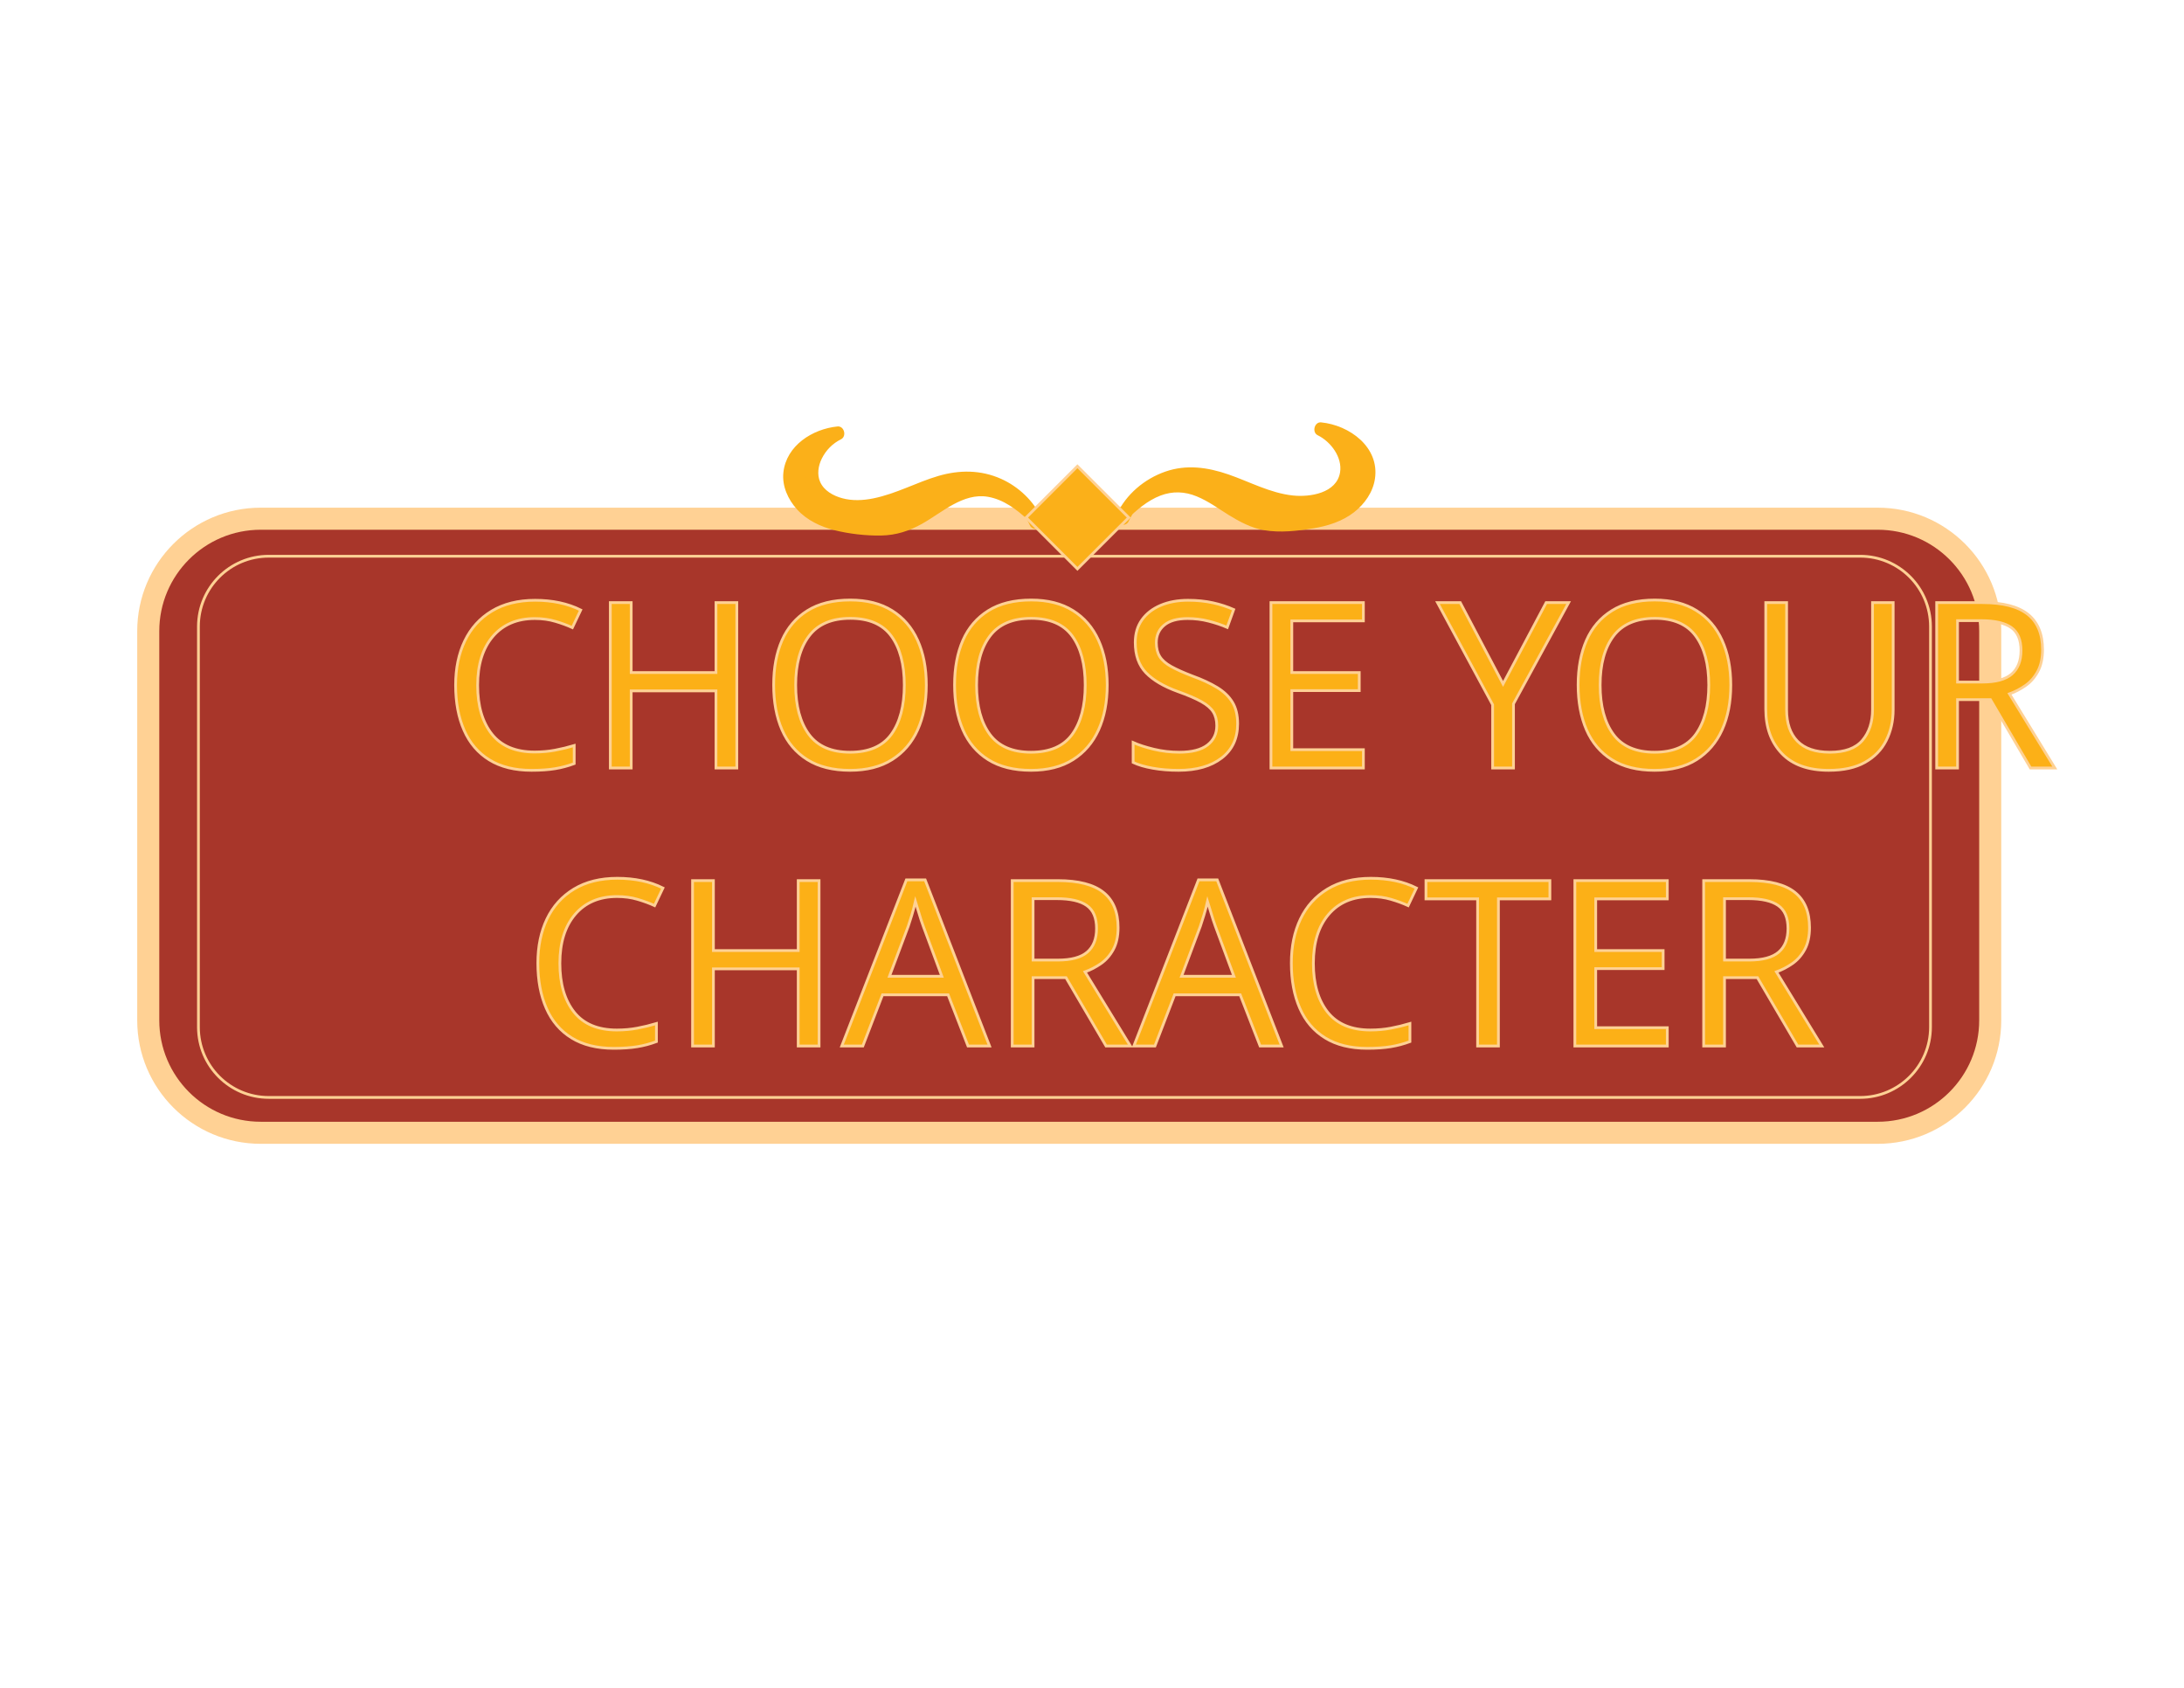
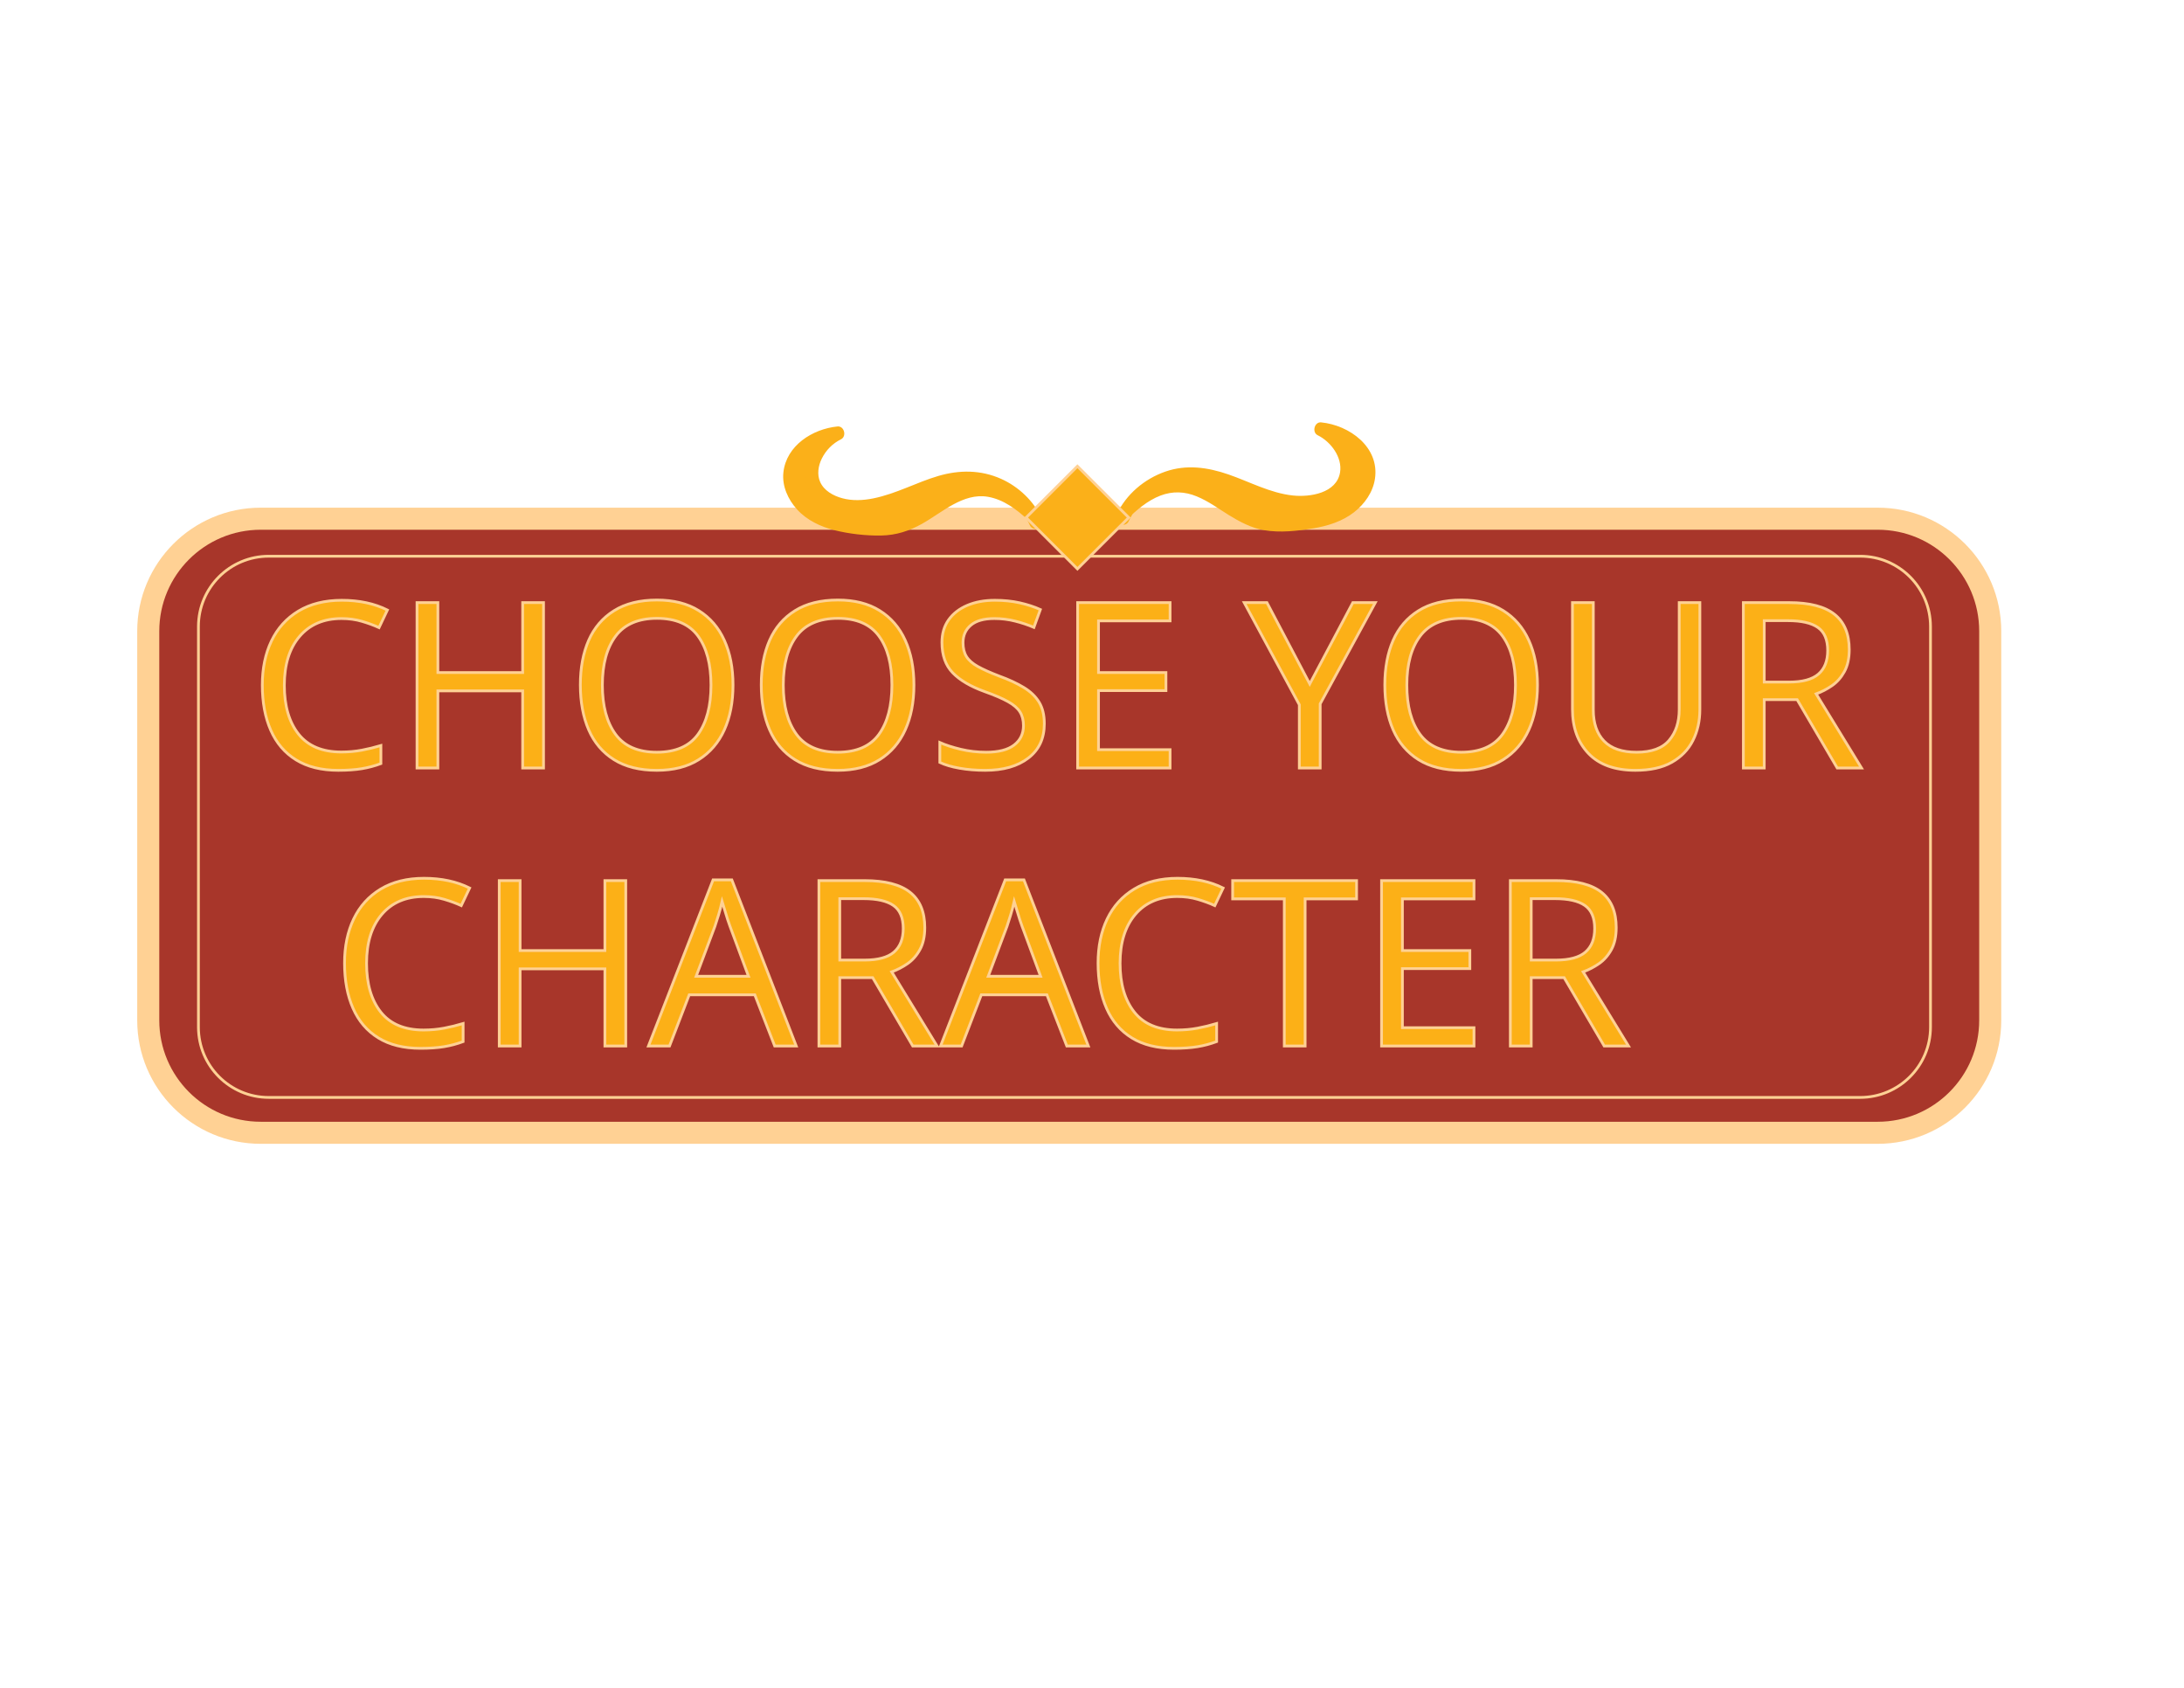
<svg xmlns="http://www.w3.org/2000/svg" id="Layer_1" version="1.1" viewBox="0 0 792 612">
  <defs>
    <style>
      .st0 {
        fill: #fcb017;
        font-family: VastrexDemo-Regular, Vastrex-Demo;
        font-size: 84px;
      }

      .st0, .st1, .st2, .st3 {
        stroke-miterlimit: 10;
      }

      .st0, .st3 {
        stroke: #fed194;
      }

      .st1, .st2 {
        stroke: #ffd194;
      }

      .st1, .st4 {
        fill: #fbb019;
      }

      .st2 {
        fill: #a8362a;
        stroke-width: 8px;
      }

      .st3 {
        fill: none;
      }
    </style>
  </defs>
  <rect class="st2" x="53.76" y="188.08" width="667.97" height="222.66" rx="40.79" ry="40.79" />
-   <text class="st0" transform="translate(160.1 278.47)">
+   <text class="st0" transform="translate(90 278.47)">
    <tspan x="0" y="0">CHOOSE YOUR </tspan>
    <tspan x="29.82" y="100.8">CHARACTER</tspan>
  </text>
  <rect class="st3" x="71.96" y="201.68" width="628.11" height="196.24" rx="25.5" ry="25.5" />
  <g>
    <path class="st4" d="M388.02,198.64c-5.54-3.58-9.88-8.71-14.82-13.08s-10.97-8.16-17.57-8.09c-11.24.12-19.53,11.01-30.47,13.58-4.02.94-8.22.71-12.33.31-5.99-.57-12.13-1.53-17.32-4.58s-9.29-8.62-8.99-14.64c.41-8.29,8.93-14.23,17.2-14.99-7.43,3.55-12.29,13.58-7.59,20.34,1.38,1.99,3.41,3.47,5.61,4.48,7.7,3.55,16.77,1.46,24.69-1.55s15.8-6.95,24.28-7.01c10.45-.07,20.66,6.43,25.02,15.92" />
    <path class="st4" d="M389.29,196.48c-8.5-5.57-14.21-14.63-23.54-19.07-4.51-2.14-9.35-2.99-14.27-1.98-4.27.88-8.17,3.07-11.83,5.35s-7.21,4.8-11.18,6.53c-4.69,2.05-9.67,2.07-14.69,1.62-8.83-.77-20.11-2.69-23.93-11.98s5.6-16.49,13.86-17.31l-1.26-4.66c-6.03,2.97-10.68,9.59-10.68,16.42,0,8.61,7.84,13.7,15.64,14.7,8.67,1.11,17.01-2.17,24.89-5.34,7.43-2.98,15.46-6.13,23.57-4.31s14.33,6.96,17.68,14.14c.57,1.22,2.33,1.53,3.42.9,1.25-.73,1.47-2.19.9-3.42-2.98-6.37-8.44-11.59-14.85-14.45-7.36-3.28-15.12-3.28-22.79-1.03s-15.31,6.46-23.48,8.11c-3.73.76-7.67.96-11.37-.06-3.23-.88-6.61-2.74-7.99-5.96-1.13-2.61-.69-5.74.61-8.37,1.51-3.06,3.91-5.51,6.97-7.02,2.16-1.06,1.2-4.9-1.26-4.66-9.07.91-18.54,6.91-19.62,16.63-.55,4.97,1.66,9.83,4.95,13.45,3.6,3.96,8.62,6.31,13.75,7.58s11.2,1.99,16.72,1.89,10.22-1.67,14.88-4.27c7.24-4.05,14.87-11.3,23.84-9.78,5.64.96,10.4,4.55,14.5,8.34,4.58,4.24,8.8,8.87,14.05,12.32,2.7,1.77,5.21-2.56,2.52-4.32h0Z" />
  </g>
  <g>
    <path class="st4" d="M394.77,197.14c5.54-3.58,9.88-8.71,14.82-13.08s10.97-8.16,17.57-8.09c11.24.12,19.53,11.01,30.47,13.58,4.02.94,8.22.71,12.33.31,5.99-.57,12.13-1.53,17.32-4.58,5.19-3.05,9.29-8.62,8.99-14.64-.41-8.29-8.93-14.23-17.2-14.99,7.43,3.55,12.29,13.58,7.59,20.34-1.38,1.99-3.41,3.47-5.61,4.48-7.7,3.55-16.77,1.46-24.69-1.55-7.92-3.01-15.8-6.95-24.28-7.01-10.45-.07-20.66,6.43-25.02,15.92" />
    <path class="st4" d="M396.03,199.3c4.65-3.04,8.5-7.01,12.49-10.84,3.62-3.48,7.58-6.98,12.35-8.78,4.4-1.66,8.79-1.48,13.12.31s7.82,4.42,11.61,6.76,8.17,4.71,12.78,5.49c5.86.99,12.01.29,17.84-.66,5.26-.86,10.53-2.52,14.79-5.83,3.86-2.99,6.9-7.31,7.61-12.22,1.66-11.43-9.25-19.36-19.52-20.38-2.46-.25-3.42,3.6-1.26,4.66,4.86,2.39,8.99,8.08,8.12,13.45-1.23,7.55-10.87,9.07-17.14,8.4-8.18-.88-15.61-4.95-23.28-7.61s-15.36-3.69-22.94-1.05-14.23,8.23-17.67,15.58c-.57,1.22-.34,2.7.9,3.42,1.08.63,2.85.33,3.42-.9,2.94-6.29,8.43-11.21,15.03-13.4,7.85-2.61,15.62-.54,23.09,2.33,8.04,3.09,16.06,6.87,24.87,6.8,7.65-.06,17.03-3.82,18.54-12.24,1.39-7.72-3.55-15.72-10.42-19.1l-1.26,4.66c7.14.71,15.62,6.3,14.65,14.38-.49,4.09-3.4,7.75-6.75,9.98-4.13,2.75-9.15,3.9-14.01,4.52-5.21.66-10.77,1.28-15.88-.22-4.04-1.19-7.63-3.51-11.15-5.75-3.72-2.37-7.44-4.77-11.61-6.27-4.39-1.58-9.18-1.74-13.64-.33-11.37,3.59-17.61,14.25-27.18,20.53-2.68,1.76-.18,6.09,2.52,4.32h0Z" />
  </g>
  <rect class="st1" x="377.55" y="174.51" width="26.32" height="26.32" transform="translate(-18.26 331.24) rotate(-45)" />
</svg>
